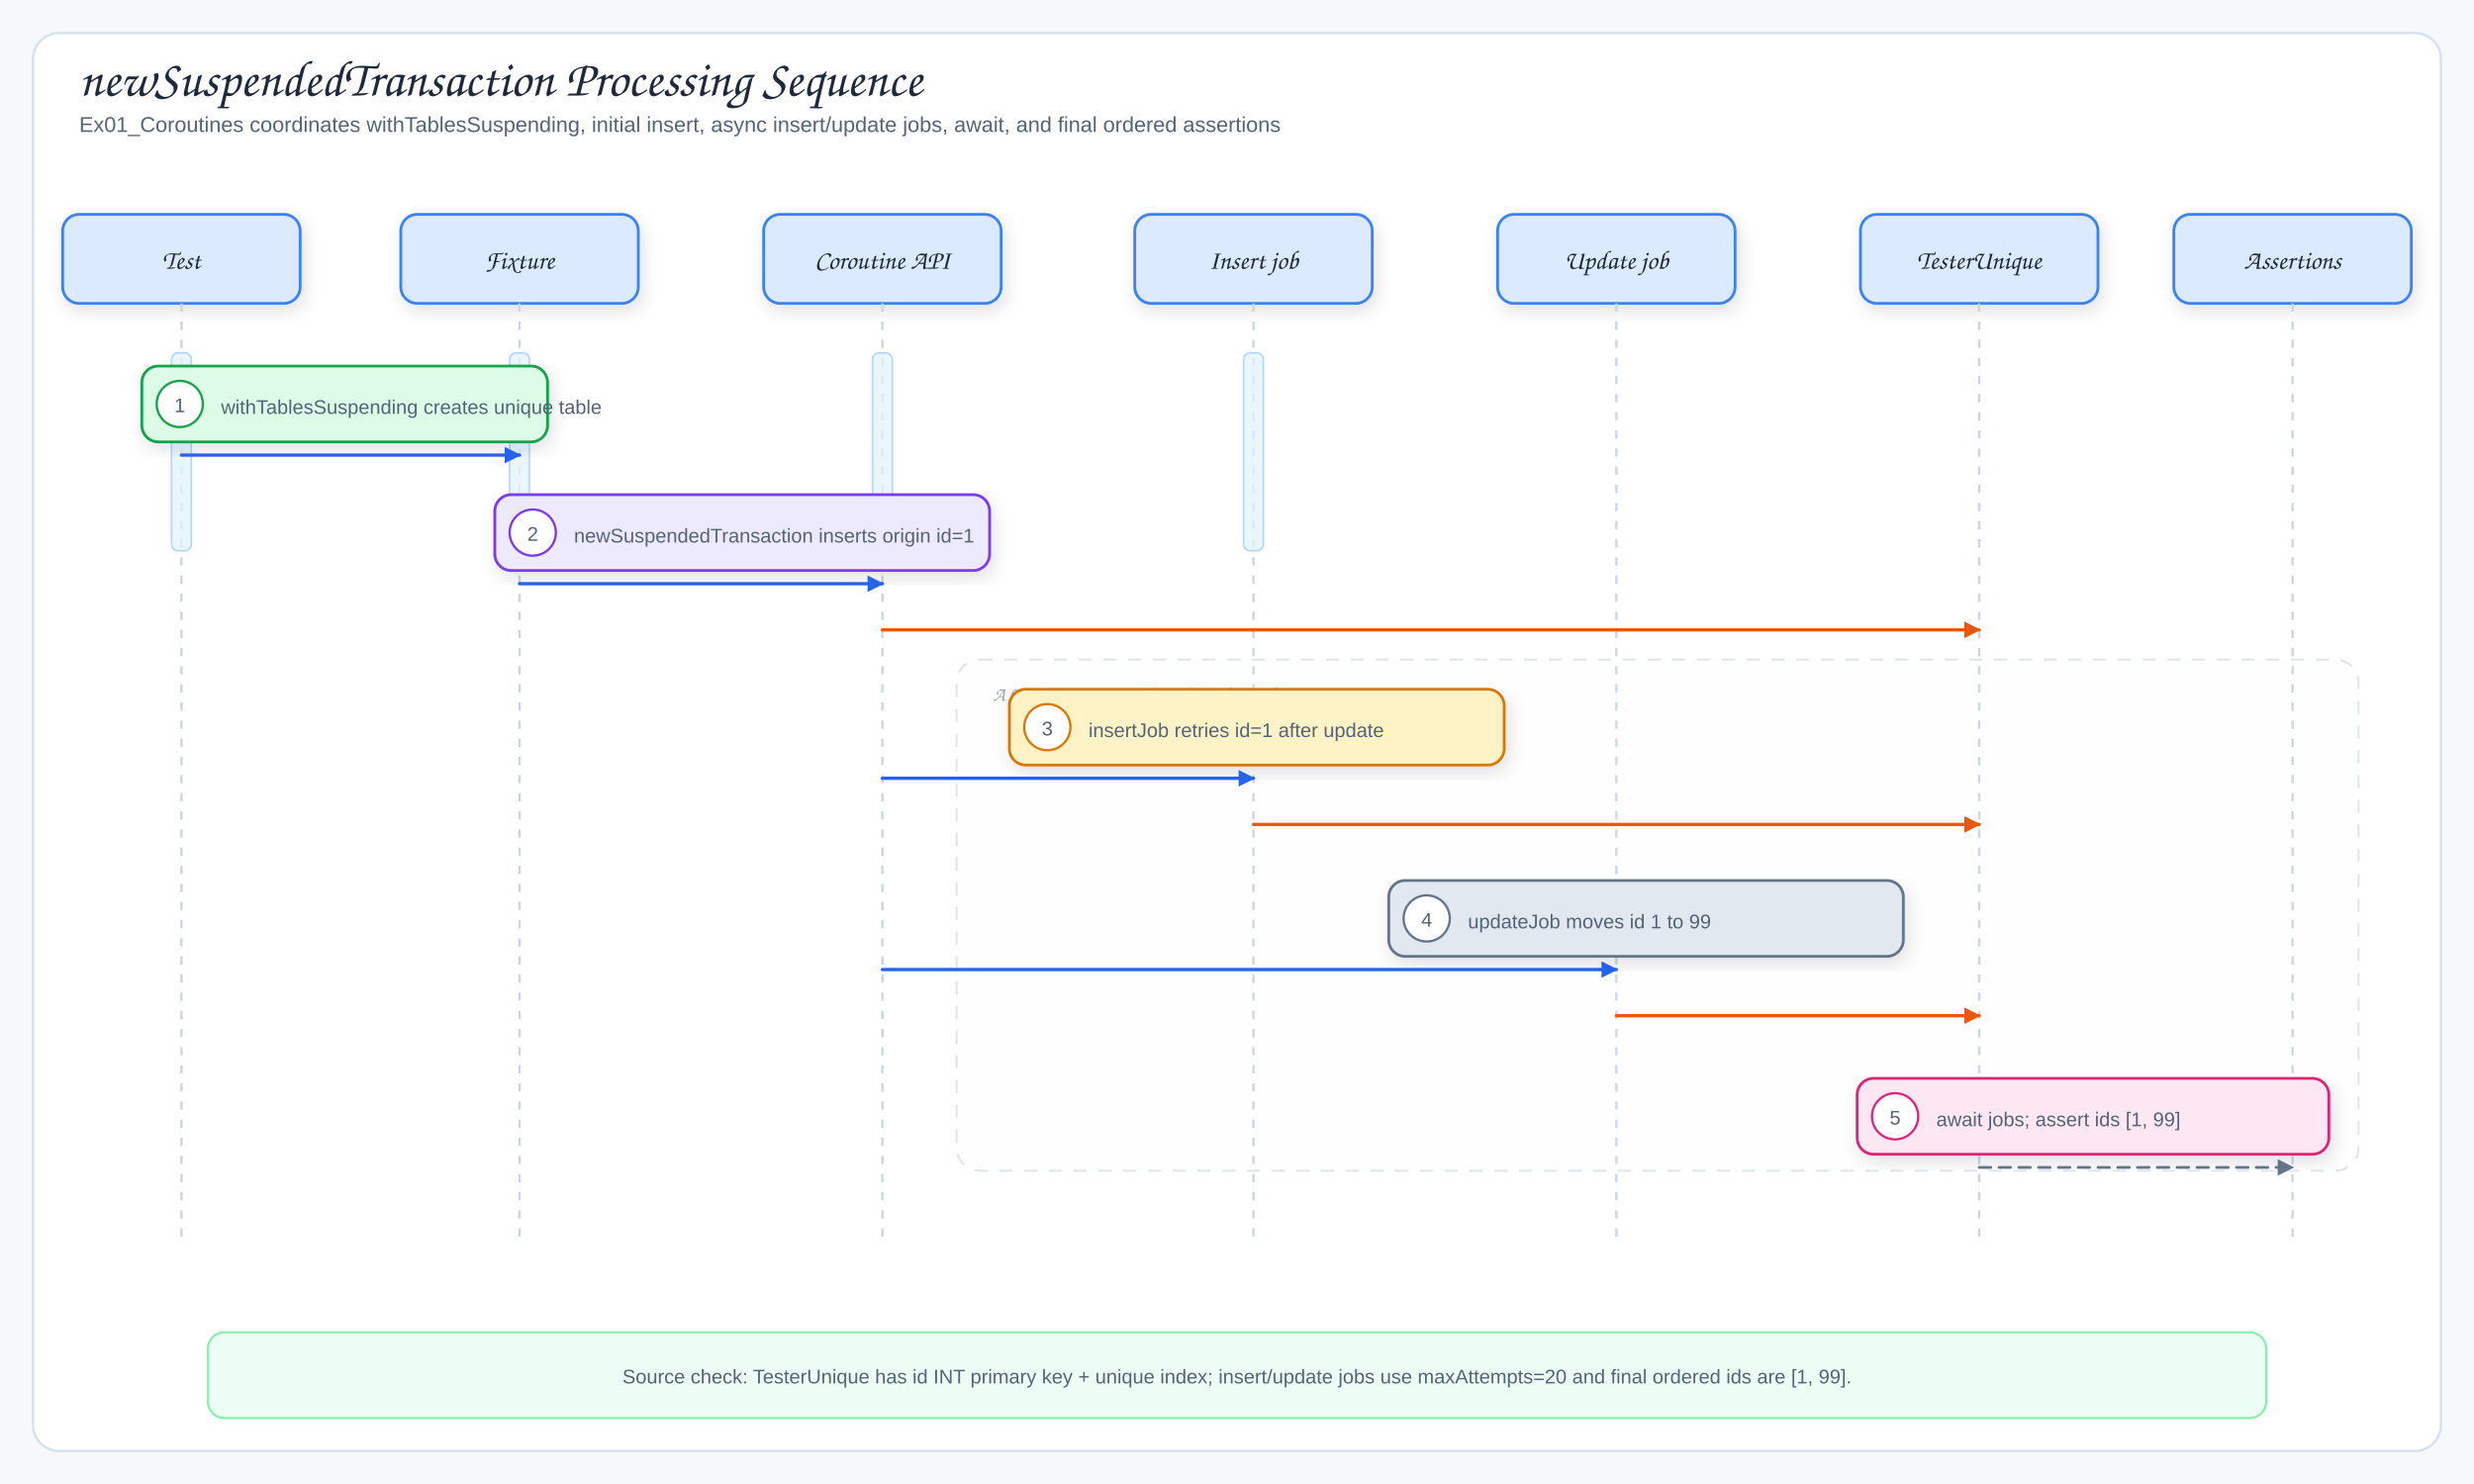
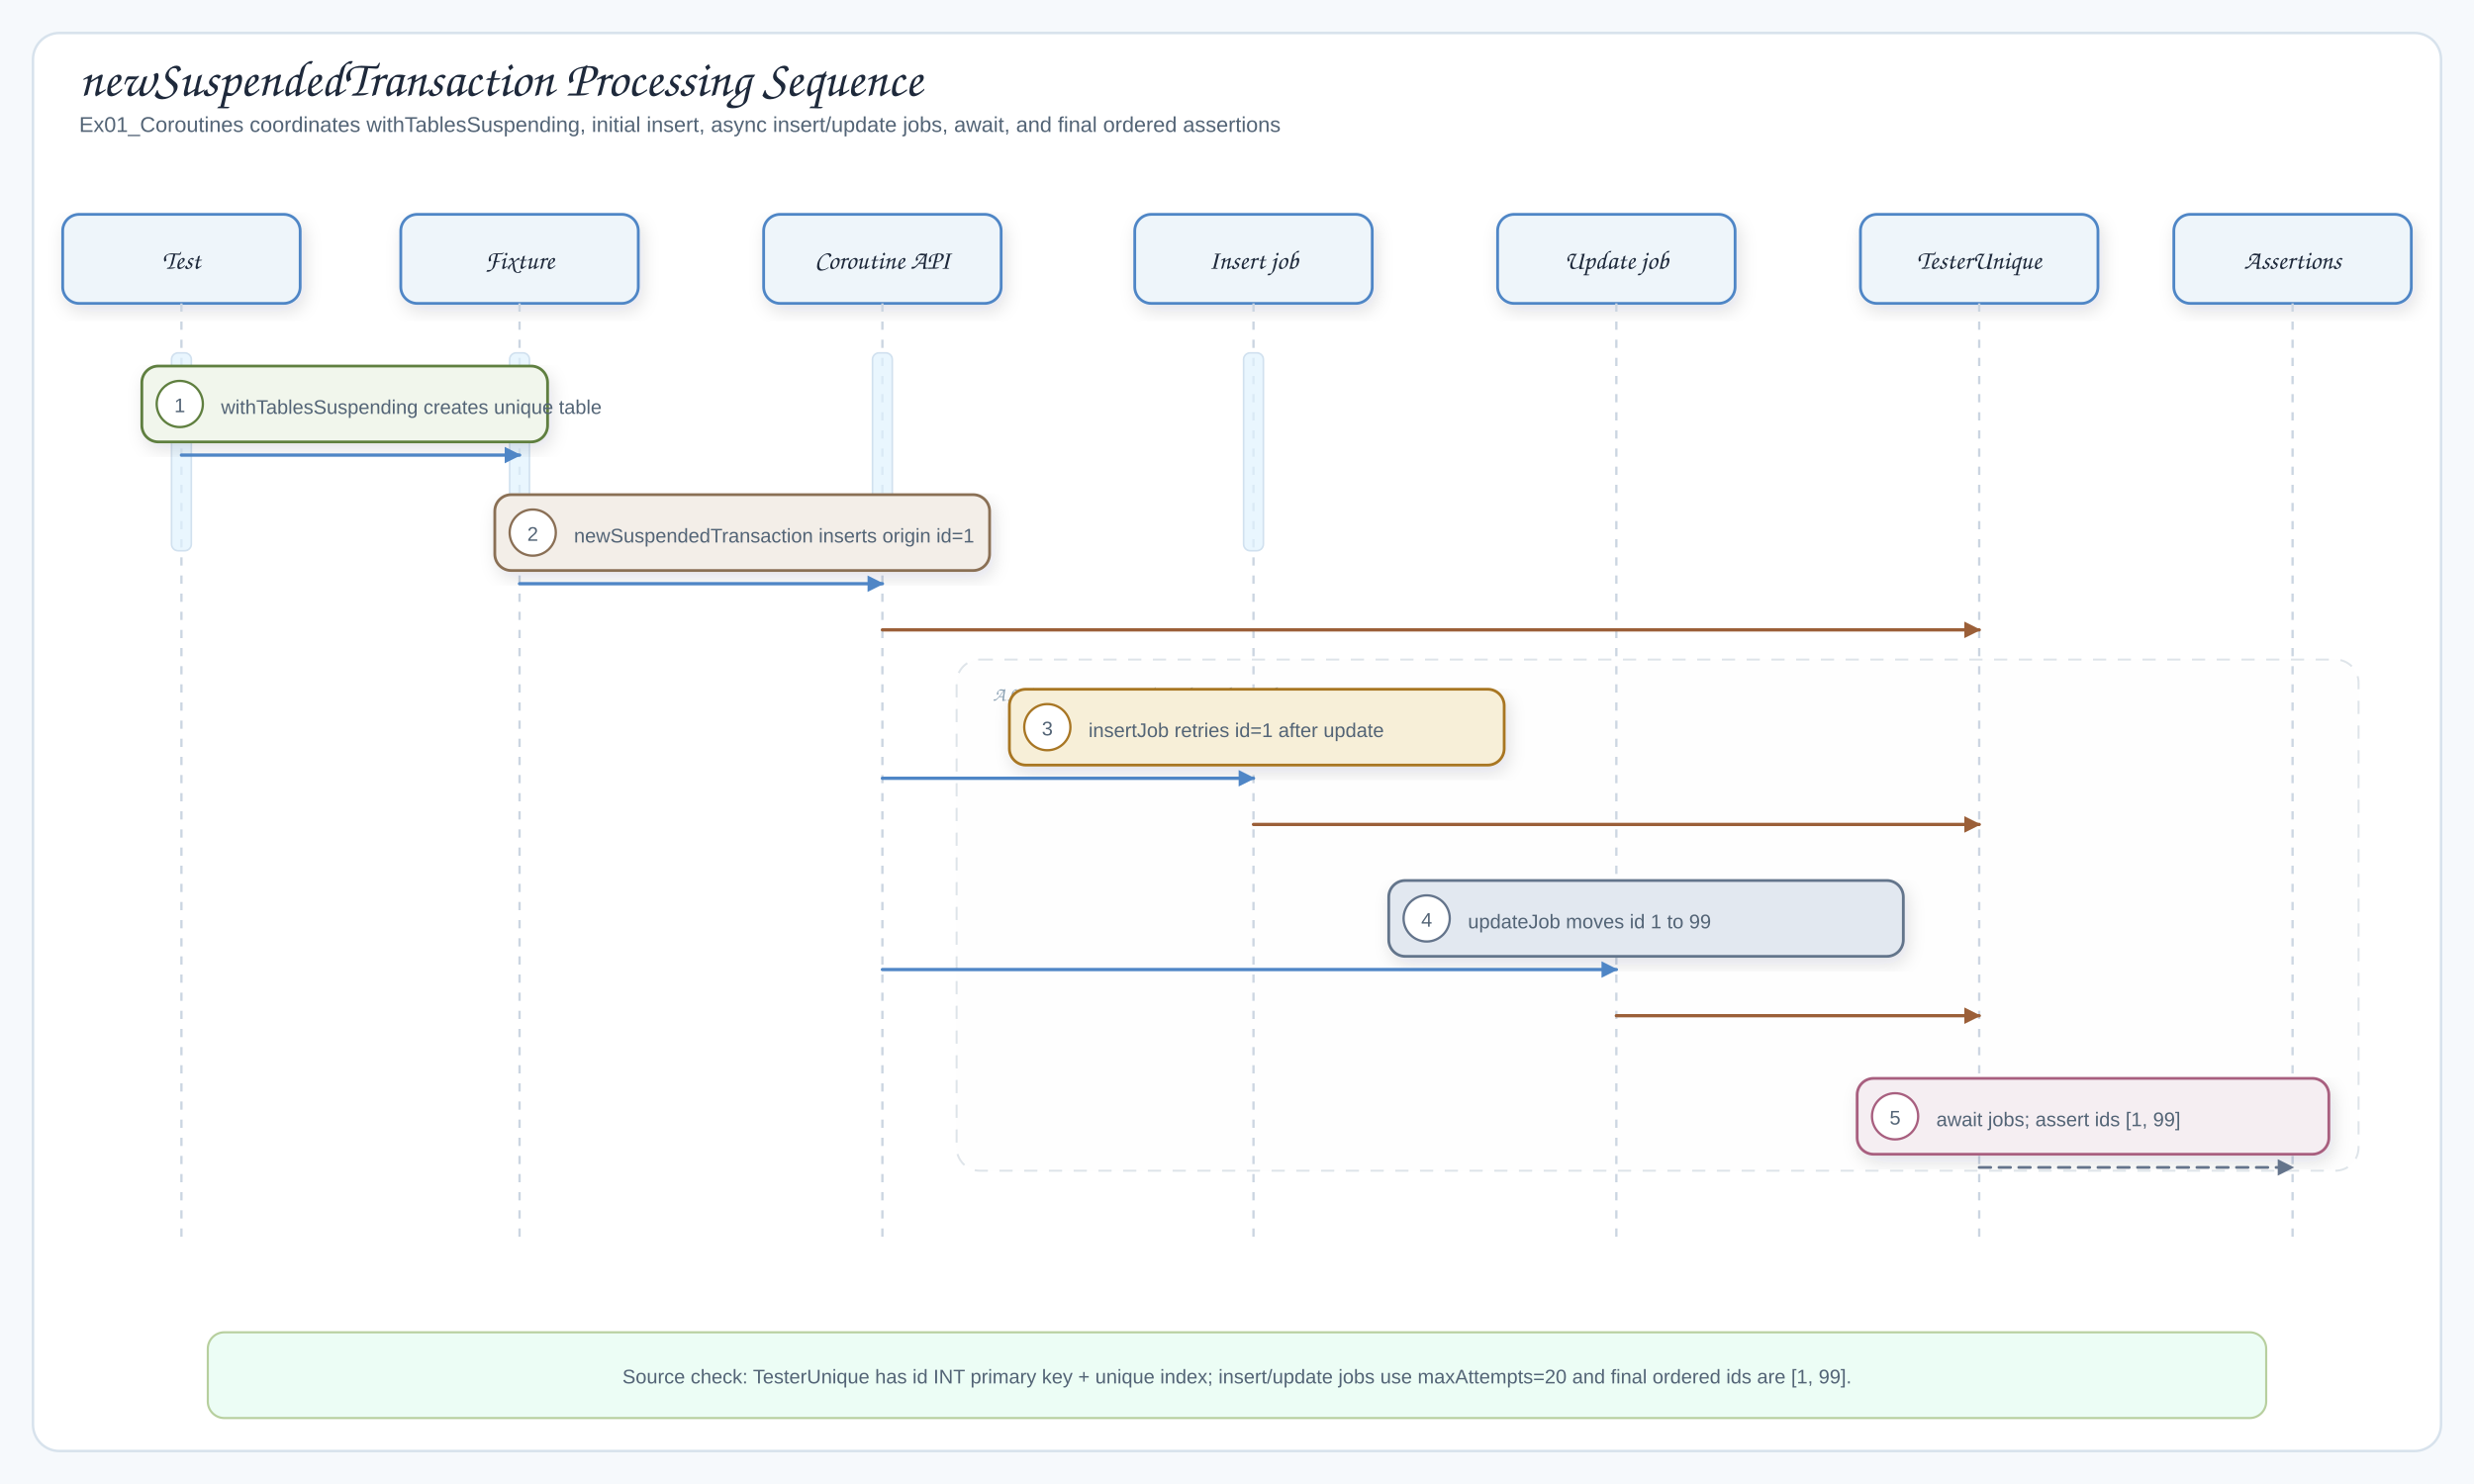
<svg xmlns="http://www.w3.org/2000/svg" viewBox="0 0 1500 900" width="1500" height="900" role="img" aria-label="newSuspendedTransaction Processing Sequence">
  <defs>
    <filter id="shadow" x="-10%" y="-10%" width="120%" height="130%">
      <feDropShadow dx="2" dy="4" stdDeviation="5" flood-color="#1f2937" flood-opacity="0.12" />
    </filter>
    <marker viewBox="0 0 10 10" id="arrowBlue" markerUnits="userSpaceOnUse" markerWidth="10" markerHeight="10" refX="9" refY="5" orient="auto">
-       <path d="M 0 0 L 10 5 L 0 10 Z" fill="#2563eb" />
+       <path d="M 0 0 L 10 5 L 0 10 Z" fill="#4f86c6" />
    </marker>
    <marker viewBox="0 0 10 10" id="arrowGreen" markerUnits="userSpaceOnUse" markerWidth="10" markerHeight="10" refX="9" refY="5" orient="auto">
-       <path d="M 0 0 L 10 5 L 0 10 Z" fill="#16a34a" />
+       <path d="M 0 0 L 10 5 L 0 10 Z" fill="#5f7f3f" />
    </marker>
    <marker viewBox="0 0 10 10" id="arrowOrange" markerUnits="userSpaceOnUse" markerWidth="10" markerHeight="10" refX="9" refY="5" orient="auto">
-       <path d="M 0 0 L 10 5 L 0 10 Z" fill="#ea580c" />
+       <path d="M 0 0 L 10 5 L 0 10 Z" fill="#9b5f38" />
    </marker>
    <marker viewBox="0 0 10 10" id="arrowPurple" markerUnits="userSpaceOnUse" markerWidth="10" markerHeight="10" refX="9" refY="5" orient="auto">
-       <path d="M 0 0 L 10 5 L 0 10 Z" fill="#7c3aed" />
+       <path d="M 0 0 L 10 5 L 0 10 Z" fill="#8a6f55" />
    </marker>
    <marker viewBox="0 0 10 10" id="arrowGray" markerUnits="userSpaceOnUse" markerWidth="10" markerHeight="10" refX="9" refY="5" orient="auto">
      <path d="M 0 0 L 10 5 L 0 10 Z" fill="#64748b" />
    </marker>
    <style>
.canvas{fill:#f6f9fc}.frame{fill:#fff;stroke:#d7e2ec;stroke-width:1.5}
.title{font-family:"Architects Daughter","Comic Sans MS",cursive;font-size:31px;fill:#1e293b}
.subtitle,.detail{font-family:"Comic Mono","Comic Sans MS","Comic Sans","Comic Neue",Arial,sans-serif;fill:#536476}
.subtitle{font-size:13px}.detail{font-size:12px}.tiny{font-family:"Comic Mono","Comic Sans MS","Comic Sans","Comic Neue",Arial,sans-serif;font-size:10px;fill:#64748b}
.label{font-family:"Architects Daughter","Comic Sans MS",cursive;font-size:16px;fill:#1e293b}
.tableName{font-family:"Architects Daughter","Comic Sans MS",cursive;font-size:18px;fill:#1e293b}
- .panelTitle{font-family:"Architects Daughter","Comic Sans MS",cursive;font-size:12px;letter-spacing:.08em;fill:#94a3b8}
+ .panelTitle{font-family:"Architects Daughter","Comic Sans MS",cursive;font-size:12px;letter-spacing:.08em;fill:#8ca2b4}
.card,.tableBox{stroke-width:1.7;filter:url(#shadow)}.panel{fill:#f8fafc;stroke:#d7e2ec;stroke-width:1.2}
- .arrow{fill:none;stroke:#2563eb;stroke-width:2;stroke-linecap:round;stroke-linejoin:round;marker-end:url(#arrowBlue)}
- .mapLine{fill:none;stroke:#16a34a;stroke-width:1.9;stroke-linecap:round;stroke-linejoin:round;marker-end:url(#arrowGreen)}
- .dbUse{fill:none;stroke:#ea580c;stroke-width:2;stroke-linecap:round;stroke-linejoin:round;marker-end:url(#arrowOrange)}
- .runtimeUse{fill:none;stroke:#7c3aed;stroke-width:1.9;stroke-dasharray:6 5;stroke-linecap:round;stroke-linejoin:round;marker-end:url(#arrowPurple)}
+ .arrow{fill:none;stroke:#4f86c6;stroke-width:2;stroke-linecap:round;stroke-linejoin:round;marker-end:url(#arrowBlue)}
+ .mapLine{fill:none;stroke:#5f7f3f;stroke-width:1.9;stroke-linecap:round;stroke-linejoin:round;marker-end:url(#arrowGreen)}
+ .dbUse{fill:none;stroke:#9b5f38;stroke-width:2;stroke-linecap:round;stroke-linejoin:round;marker-end:url(#arrowOrange)}
+ .runtimeUse{fill:none;stroke:#8a6f55;stroke-width:1.9;stroke-dasharray:6 5;stroke-linecap:round;stroke-linejoin:round;marker-end:url(#arrowPurple)}
.returnLine{fill:none;stroke:#64748b;stroke-width:1.7;stroke-dasharray:7 5;stroke-linecap:round;stroke-linejoin:round;marker-end:url(#arrowGray)}
- .altRegion{fill:#f8fafc;fill-opacity:.055;stroke:#94a3b8;stroke-opacity:.28;stroke-width:1.2;stroke-dasharray:8 7}
- .activation{fill:#e0f2fe;stroke:#93c5fd;stroke-width:1;opacity:.7}
+ .altRegion{fill:#f8fafc;fill-opacity:.055;stroke:#8ca2b4;stroke-opacity:.28;stroke-width:1.2;stroke-dasharray:8 7}
+ .activation{fill:#e0f2fe;stroke:#bdd4e8;stroke-width:1;opacity:.7}
.lifeline{stroke:#cbd5e1;stroke-width:1.4;stroke-dasharray:5 6}
</style>
  </defs>
  <rect width="1500" height="900" class="canvas" />
  <rect x="20" y="20" width="1460" height="860" rx="16" class="frame" />
  <text x="48" y="58" class="title">newSuspendedTransaction Processing Sequence</text>
  <text x="48" y="80" class="subtitle">Ex01_Coroutines coordinates withTablesSuspending, initial insert, async insert/update jobs, await, and final ordered assertions</text>
-   <rect x="38" y="130" width="144" height="54" rx="10" fill="#dbeafe" stroke="#3b82f6" class="card" />
+   <rect x="38" y="130" width="144" height="54" rx="10" fill="#eef5fa" stroke="#4f86c6" class="card" />
  <text x="110" y="163" class="label participant" text-anchor="middle">Test</text>
  <line x1="110" y1="184" x2="110" y2="750" class="lifeline" />
  <rect x="104" y="214" width="12" height="120" rx="4" class="activation" />
-   <rect x="243" y="130" width="144" height="54" rx="10" fill="#dbeafe" stroke="#3b82f6" class="card" />
+   <rect x="243" y="130" width="144" height="54" rx="10" fill="#eef5fa" stroke="#4f86c6" class="card" />
  <text x="315" y="163" class="label participant" text-anchor="middle">Fixture</text>
  <line x1="315" y1="184" x2="315" y2="750" class="lifeline" />
  <rect x="309" y="214" width="12" height="120" rx="4" class="activation" />
-   <rect x="463" y="130" width="144" height="54" rx="10" fill="#dbeafe" stroke="#3b82f6" class="card" />
+   <rect x="463" y="130" width="144" height="54" rx="10" fill="#eef5fa" stroke="#4f86c6" class="card" />
  <text x="535" y="163" class="label participant" text-anchor="middle">Coroutine API</text>
  <line x1="535" y1="184" x2="535" y2="750" class="lifeline" />
  <rect x="529" y="214" width="12" height="120" rx="4" class="activation" />
-   <rect x="688" y="130" width="144" height="54" rx="10" fill="#dbeafe" stroke="#3b82f6" class="card" />
+   <rect x="688" y="130" width="144" height="54" rx="10" fill="#eef5fa" stroke="#4f86c6" class="card" />
  <text x="760" y="163" class="label participant" text-anchor="middle">Insert job</text>
  <line x1="760" y1="184" x2="760" y2="750" class="lifeline" />
  <rect x="754" y="214" width="12" height="120" rx="4" class="activation" />
-   <rect x="908" y="130" width="144" height="54" rx="10" fill="#dbeafe" stroke="#3b82f6" class="card" />
+   <rect x="908" y="130" width="144" height="54" rx="10" fill="#eef5fa" stroke="#4f86c6" class="card" />
  <text x="980" y="163" class="label participant" text-anchor="middle">Update job</text>
  <line x1="980" y1="184" x2="980" y2="750" class="lifeline" />
-   <rect x="1128" y="130" width="144" height="54" rx="10" fill="#dbeafe" stroke="#3b82f6" class="card" />
+   <rect x="1128" y="130" width="144" height="54" rx="10" fill="#eef5fa" stroke="#4f86c6" class="card" />
  <text x="1200" y="163" class="label participant" text-anchor="middle">TesterUnique</text>
  <line x1="1200" y1="184" x2="1200" y2="750" class="lifeline" />
-   <rect x="1318" y="130" width="144" height="54" rx="10" fill="#dbeafe" stroke="#3b82f6" class="card" />
+   <rect x="1318" y="130" width="144" height="54" rx="10" fill="#eef5fa" stroke="#4f86c6" class="card" />
  <text x="1390" y="163" class="label participant" text-anchor="middle">Assertions</text>
  <line x1="1390" y1="184" x2="1390" y2="750" class="lifeline" />
  <rect x="580" y="400" width="850" height="310" rx="14" class="altRegion" />
  <text x="602" y="425" class="panelTitle">ALT: insert retry / update branch</text>
-   <rect x="86" y="222" width="246" height="46" rx="10" fill="#dcfce7" stroke="#16a34a" class="card pill" />
-   <circle cx="109" cy="245" r="14" fill="#fff" stroke="#16a34a" stroke-width="1.4" />
+   <rect x="86" y="222" width="246" height="46" rx="10" fill="#f1f6ec" stroke="#5f7f3f" class="card pill" />
+   <circle cx="109" cy="245" r="14" fill="#fff" stroke="#5f7f3f" stroke-width="1.4" />
  <text x="109" y="250" class="detail num" text-anchor="middle">1</text>
  <text x="134" y="251" class="detail">withTablesSuspending creates unique table</text>
  <path d="M110,276 L315,276" class="arrow" />
-   <rect x="300" y="300" width="300" height="46" rx="10" fill="#ede9fe" stroke="#7c3aed" class="card pill" />
-   <circle cx="323" cy="323" r="14" fill="#fff" stroke="#7c3aed" stroke-width="1.4" />
+   <rect x="300" y="300" width="300" height="46" rx="10" fill="#f3eee8" stroke="#8a6f55" class="card pill" />
+   <circle cx="323" cy="323" r="14" fill="#fff" stroke="#8a6f55" stroke-width="1.4" />
  <text x="323" y="328" class="detail num" text-anchor="middle">2</text>
  <text x="348" y="329" class="detail">newSuspendedTransaction inserts origin id=1</text>
  <path d="M315,354 L535,354" class="arrow" />
  <path d="M535,382 L1200,382" class="dbUse" />
-   <rect x="612" y="418" width="300" height="46" rx="10" fill="#fef3c7" stroke="#d97706" class="card pill" />
-   <circle cx="635" cy="441" r="14" fill="#fff" stroke="#d97706" stroke-width="1.4" />
+   <rect x="612" y="418" width="300" height="46" rx="10" fill="#f7efd8" stroke="#a87624" class="card pill" />
+   <circle cx="635" cy="441" r="14" fill="#fff" stroke="#a87624" stroke-width="1.4" />
  <text x="635" y="446" class="detail num" text-anchor="middle">3</text>
  <text x="660" y="447" class="detail">insertJob retries id=1 after update</text>
  <path d="M535,472 L760,472" class="arrow" />
  <path d="M760,500 L1200,500" class="dbUse" />
  <rect x="842" y="534" width="312" height="46" rx="10" fill="#e2e8f0" stroke="#64748b" class="card pill" />
  <circle cx="865" cy="557" r="14" fill="#fff" stroke="#64748b" stroke-width="1.4" />
  <text x="865" y="562" class="detail num" text-anchor="middle">4</text>
  <text x="890" y="563" class="detail">updateJob moves id 1 to 99</text>
  <path d="M535,588 L980,588" class="arrow" />
  <path d="M980,616 L1200,616" class="dbUse" />
-   <rect x="1126" y="654" width="286" height="46" rx="10" fill="#fce7f3" stroke="#db2777" class="card pill" />
-   <circle cx="1149" cy="677" r="14" fill="#fff" stroke="#db2777" stroke-width="1.4" />
+   <rect x="1126" y="654" width="286" height="46" rx="10" fill="#f5eef2" stroke="#a85f7f" class="card pill" />
+   <circle cx="1149" cy="677" r="14" fill="#fff" stroke="#a85f7f" stroke-width="1.4" />
  <text x="1149" y="682" class="detail num" text-anchor="middle">5</text>
  <text x="1174" y="683" class="detail">await jobs; assert ids [1, 99]</text>
  <path d="M1200,708 L1390,708" class="returnLine" />
-   <rect x="126" y="808" width="1248" height="52" rx="10" fill="#ecfdf5" stroke="#86efac" stroke-width="1.3" />
+   <rect x="126" y="808" width="1248" height="52" rx="10" fill="#ecfdf5" stroke="#b7cf9e" stroke-width="1.3" />
  <text x="750" y="839" class="detail" text-anchor="middle">Source check: TesterUnique has id INT primary key + unique index; insert/update jobs use maxAttempts=20 and final ordered ids are [1, 99].</text>
</svg>
